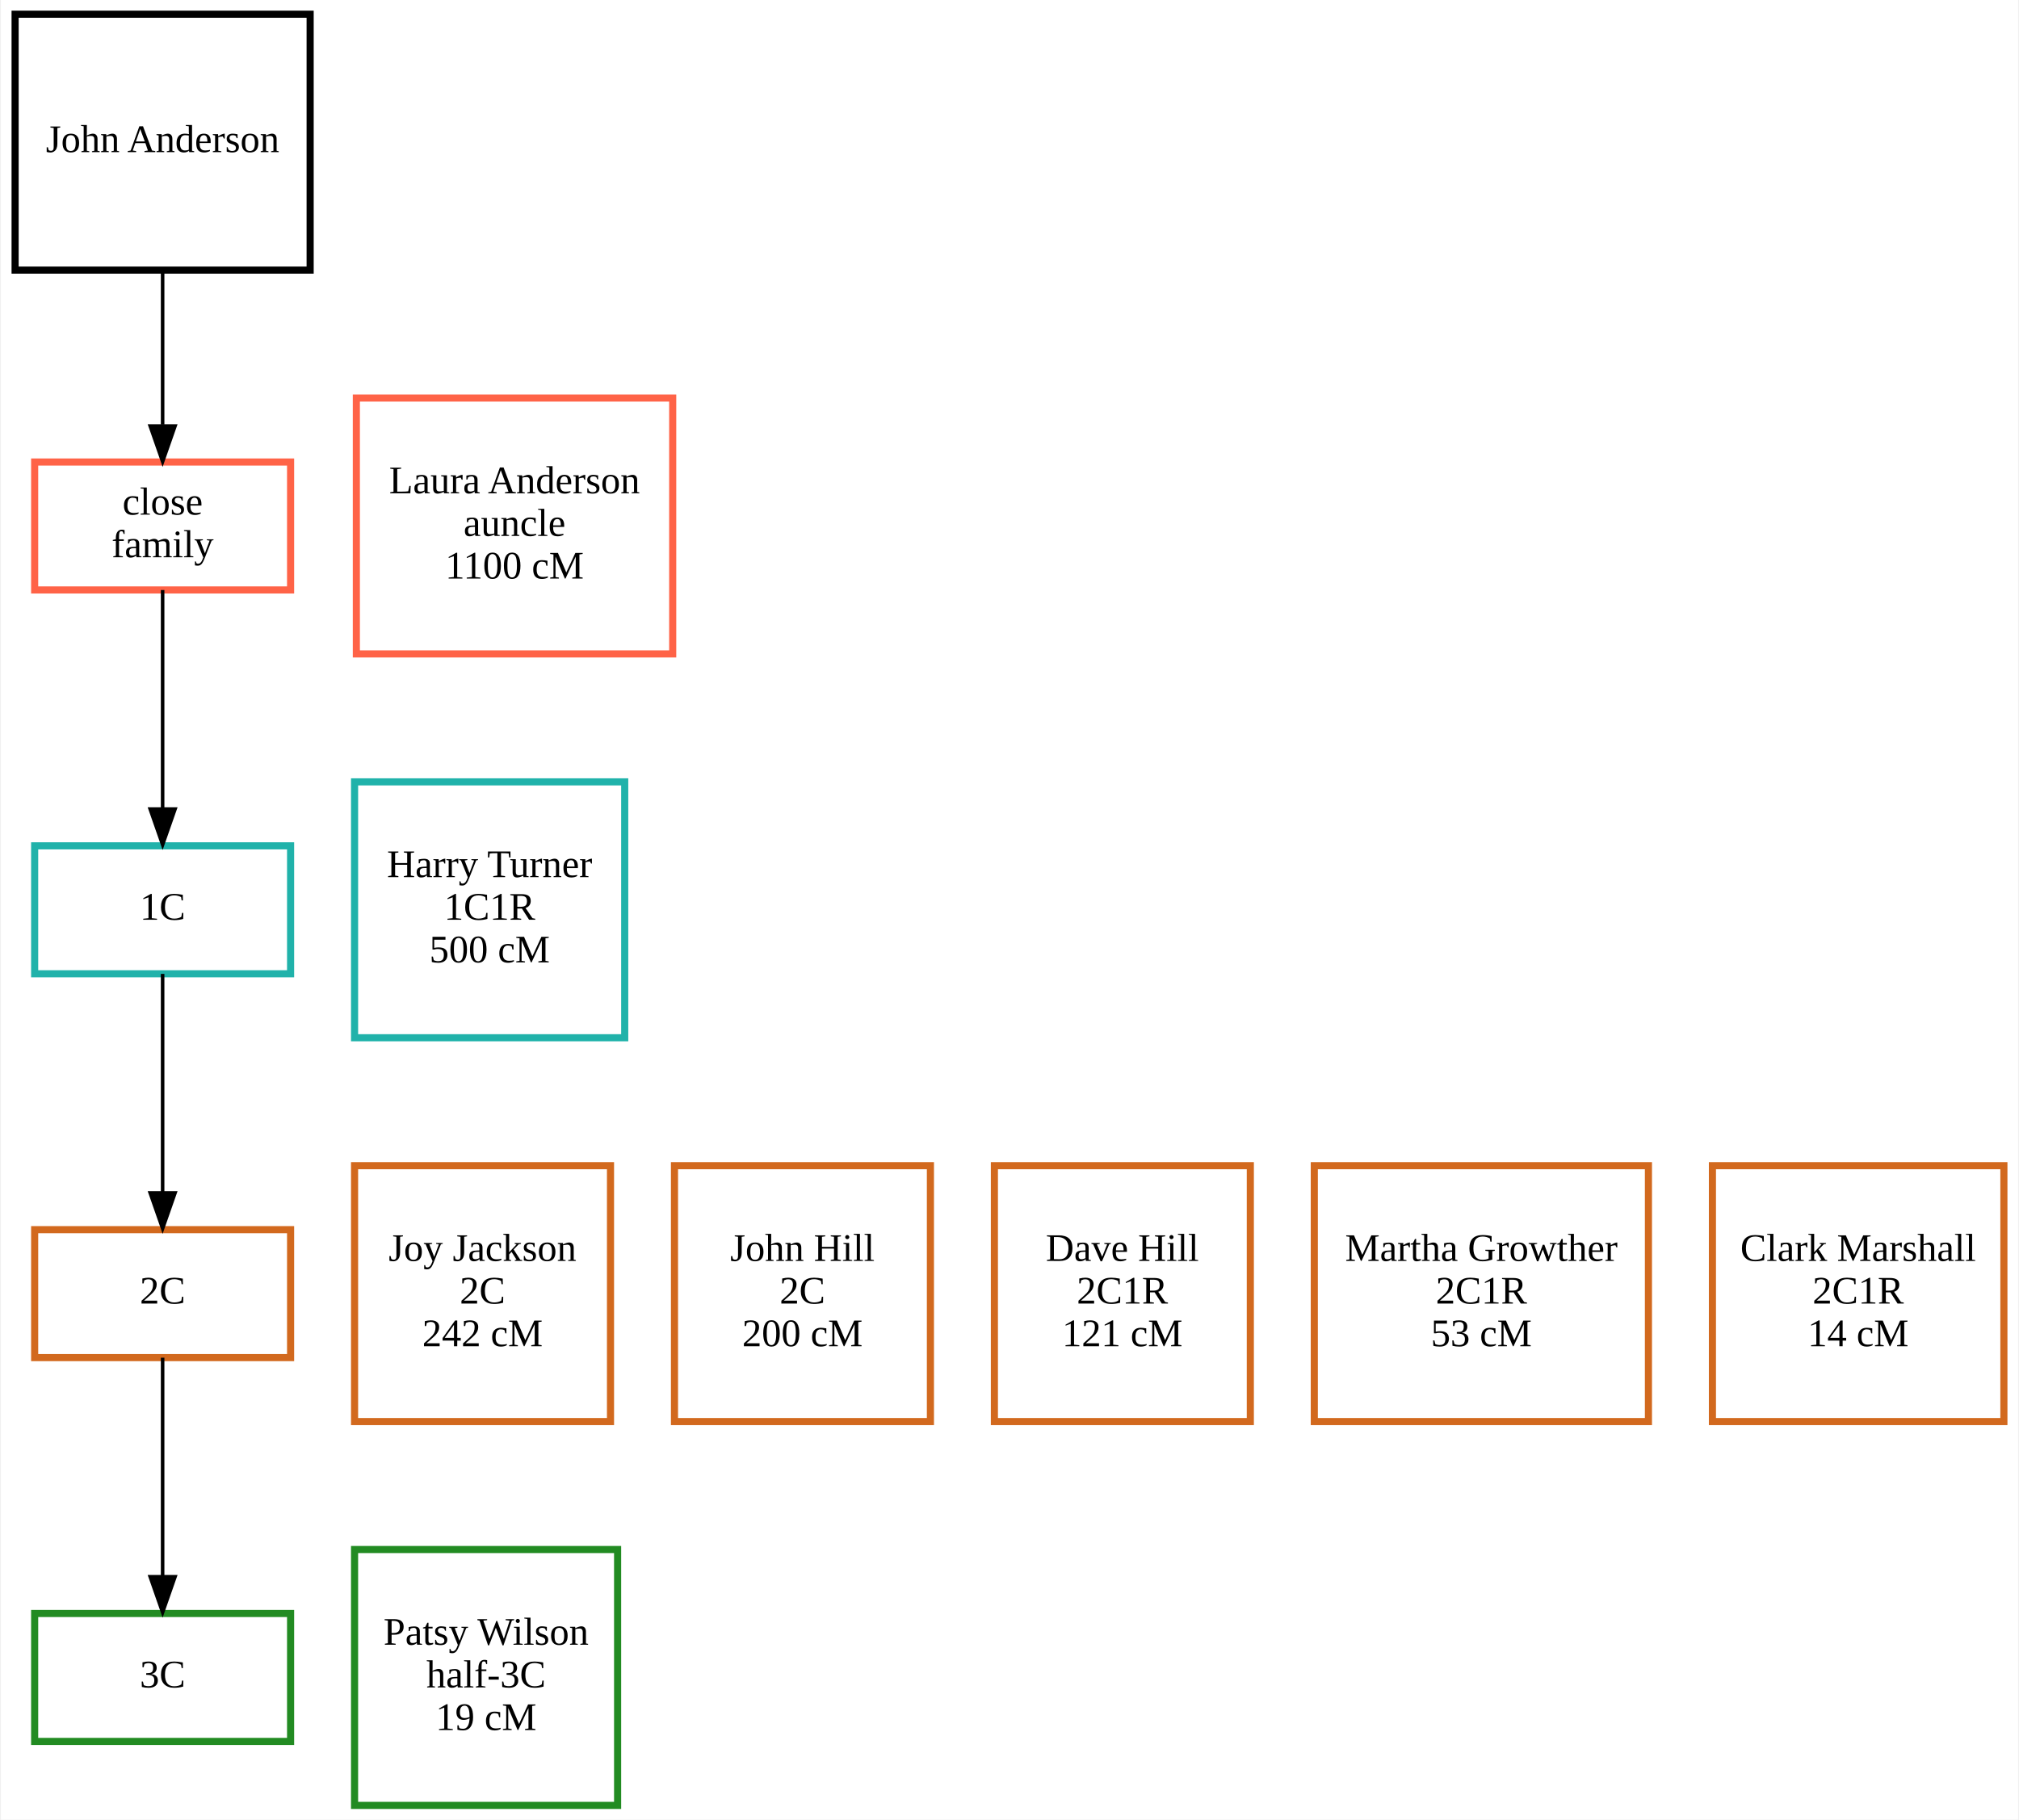
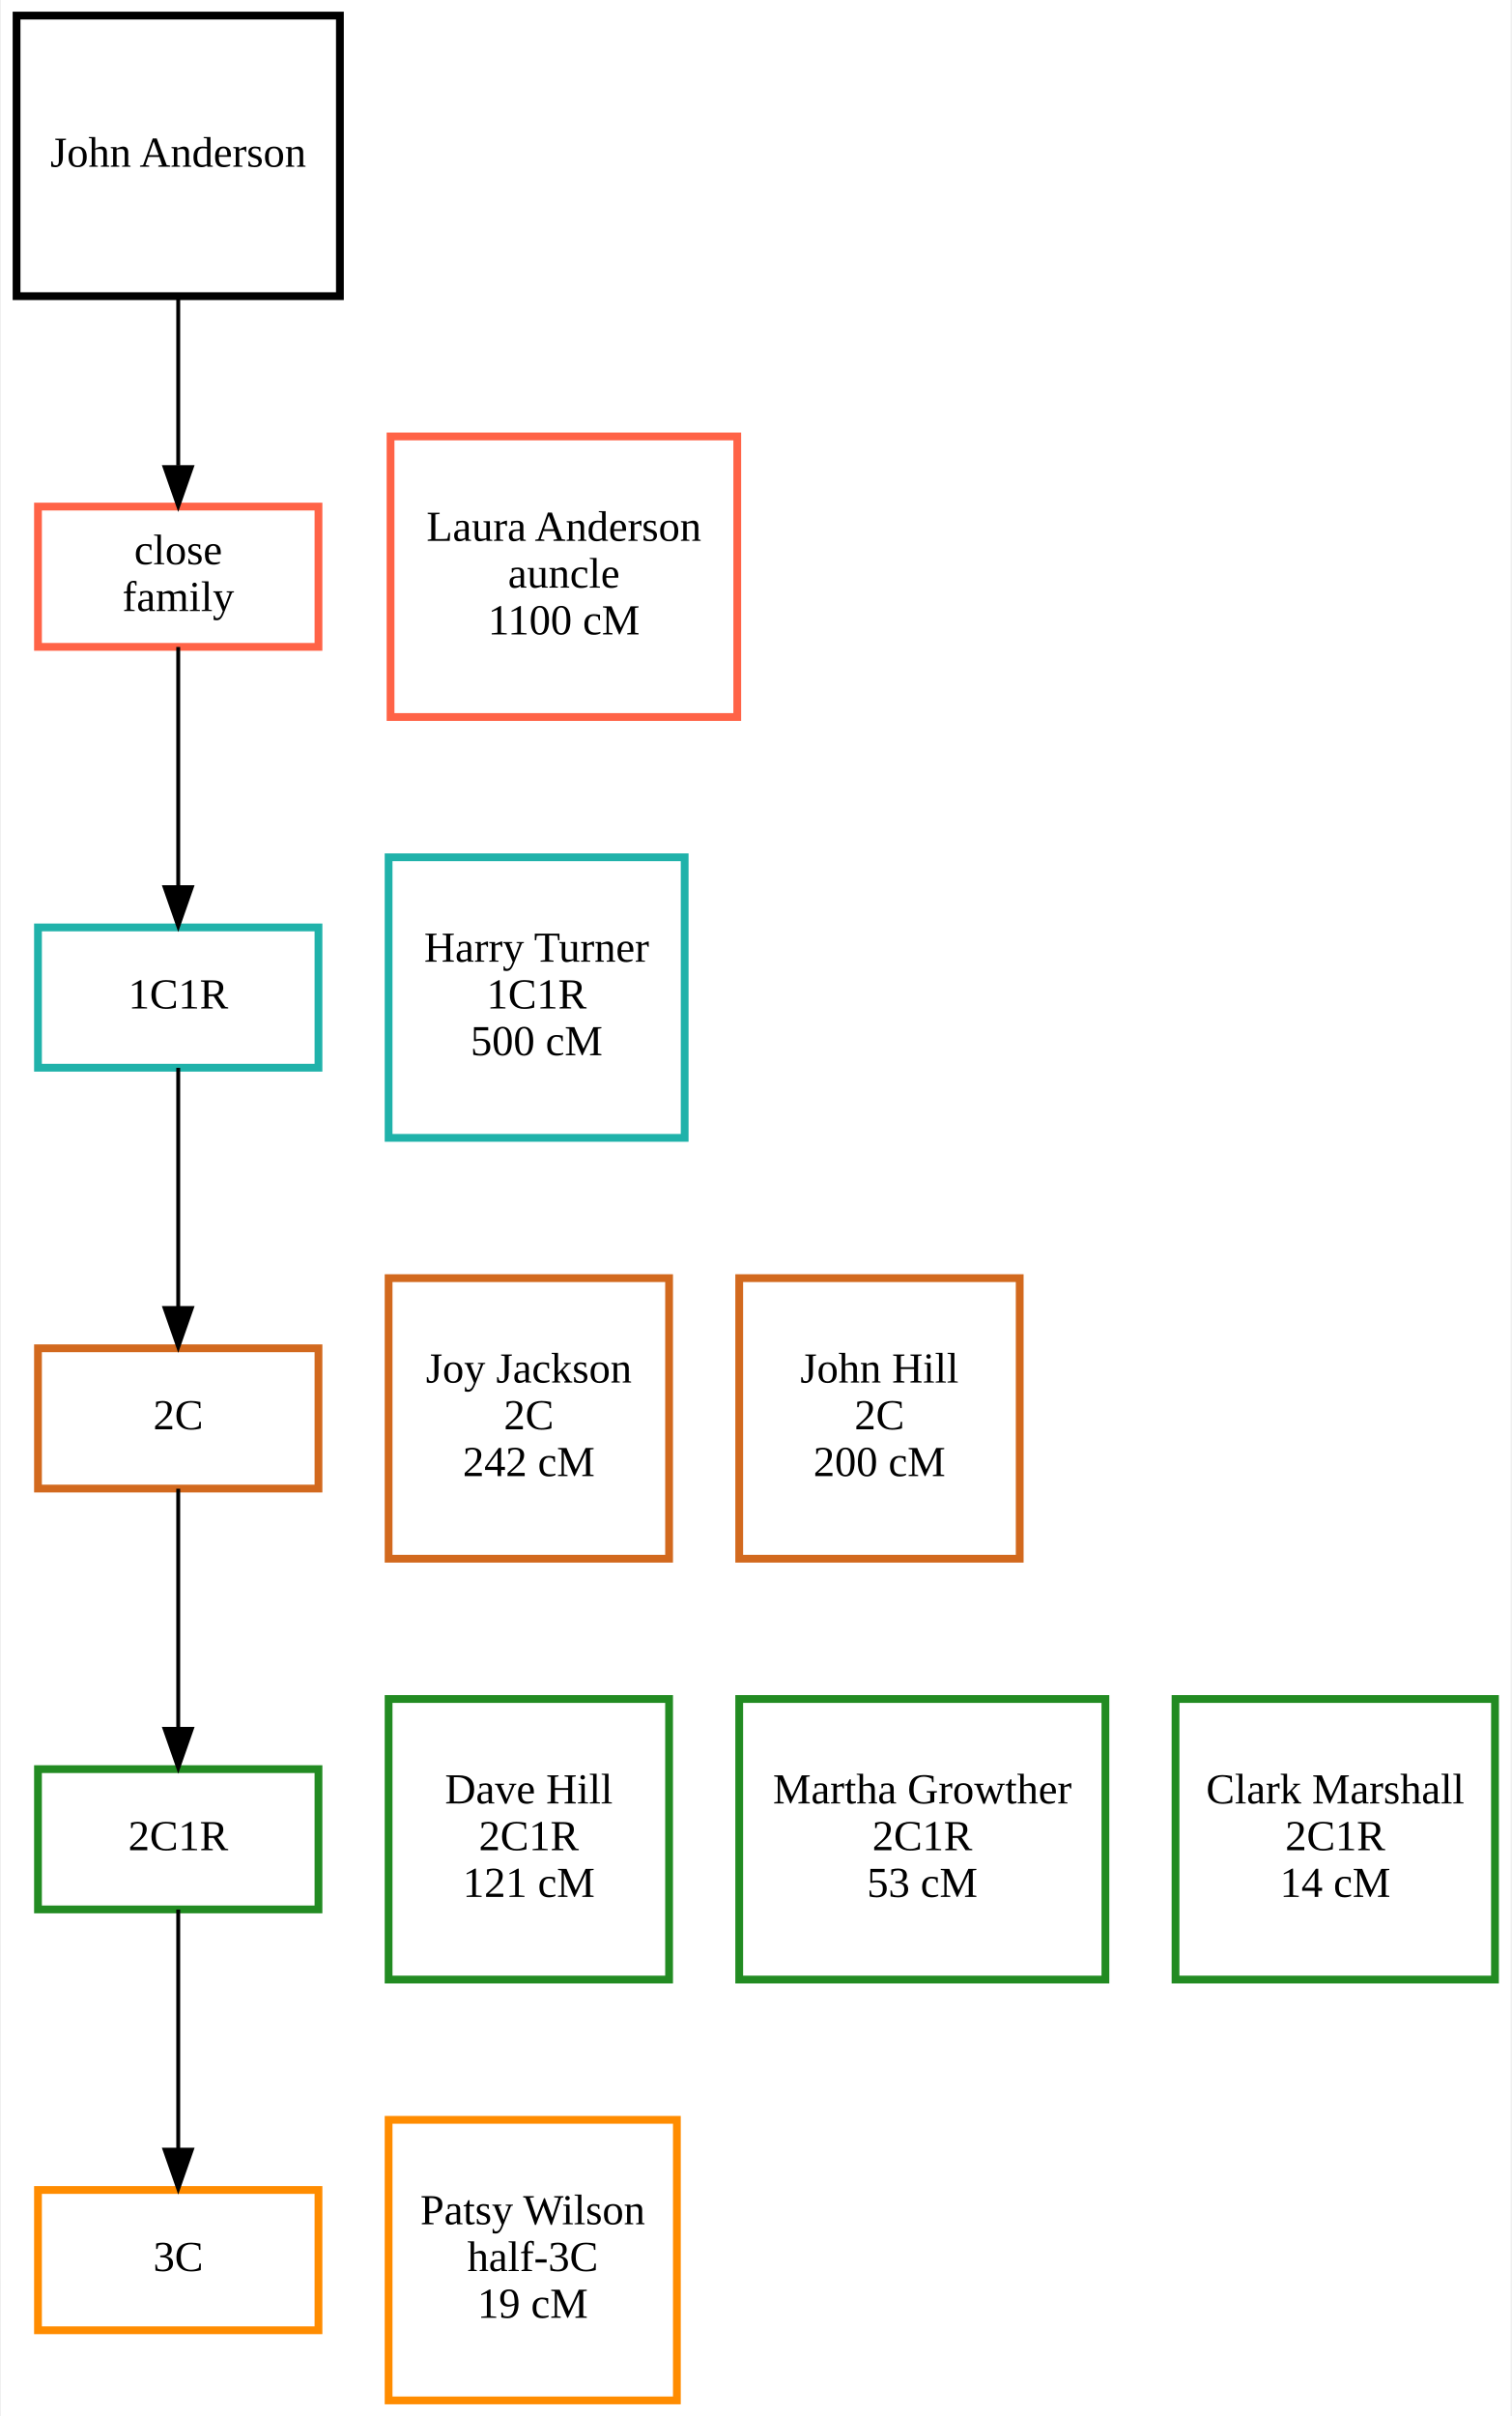
- <svg xmlns="http://www.w3.org/2000/svg" width="568pt" height="512pt" viewBox="0.00 0.00 567.50 512.00">
-   <g id="graph0" class="graph" transform="scale(1 1) rotate(0) translate(4 508)">
-     <polygon fill="white" stroke="transparent" points="-4,4 -4,-508 563.5,-508 563.5,4 -4,4" />
+ <svg xmlns="http://www.w3.org/2000/svg" width="388pt" height="620pt" viewBox="0.00 0.00 387.50 620.00">
+   <g id="graph0" class="graph" transform="scale(1 1) rotate(0) translate(4 616)">
+     <polygon fill="white" stroke="transparent" points="-4,4 -4,-616 383.5,-616 383.5,4 -4,4" />
    <g id="node1" class="node">
-       <polygon fill="none" stroke="black" stroke-width="2" points="83,-504 0,-504 0,-432 83,-432 83,-504" />
-       <text text-anchor="middle" x="41.5" y="-465.2" font-family="Times New Roman,serif" font-size="11.00">John Anderson</text>
+       <polygon fill="none" stroke="black" stroke-width="2" points="83,-612 0,-612 0,-540 83,-540 83,-612" />
+       <text text-anchor="middle" x="41.5" y="-573.2" font-family="Times New Roman,serif" font-size="11.00">John Anderson</text>
    </g>
    <g id="node2" class="node">
-       <polygon fill="none" stroke="tomato" stroke-width="2" points="77.5,-378 5.5,-378 5.5,-342 77.5,-342 77.5,-378" />
-       <text text-anchor="middle" x="41.5" y="-363.2" font-family="Times New Roman,serif" font-size="11.00">close</text>
-       <text text-anchor="middle" x="41.5" y="-351.2" font-family="Times New Roman,serif" font-size="11.00">family</text>
+       <polygon fill="none" stroke="tomato" stroke-width="2" points="77.5,-486 5.5,-486 5.5,-450 77.5,-450 77.5,-486" />
+       <text text-anchor="middle" x="41.5" y="-471.2" font-family="Times New Roman,serif" font-size="11.00">close</text>
+       <text text-anchor="middle" x="41.5" y="-459.2" font-family="Times New Roman,serif" font-size="11.00">family</text>
    </g>
    <g id="edge2" class="edge">
-       <path fill="none" stroke="black" d="M41.5,-432C41.5,-417.86 41.5,-401.79 41.5,-388.52" />
-       <polygon fill="black" stroke="black" points="45,-388.13 41.5,-378.13 38,-388.13 45,-388.13" />
+       <path fill="none" stroke="black" d="M41.5,-540C41.5,-525.86 41.5,-509.79 41.5,-496.52" />
+       <polygon fill="black" stroke="black" points="45,-496.13 41.5,-486.13 38,-496.13 45,-496.13" />
    </g>
    <g id="node3" class="node">
-       <polygon fill="none" stroke="tomato" stroke-width="2" points="185,-396 96,-396 96,-324 185,-324 185,-396" />
-       <text text-anchor="middle" x="140.5" y="-369.2" font-family="Times New Roman,serif" font-size="11.00">Laura Anderson</text>
-       <text text-anchor="middle" x="140.5" y="-357.2" font-family="Times New Roman,serif" font-size="11.00">auncle</text>
-       <text text-anchor="middle" x="140.5" y="-345.2" font-family="Times New Roman,serif" font-size="11.00">1100 cM</text>
+       <polygon fill="none" stroke="tomato" stroke-width="2" points="185,-504 96,-504 96,-432 185,-432 185,-504" />
+       <text text-anchor="middle" x="140.5" y="-477.2" font-family="Times New Roman,serif" font-size="11.00">Laura Anderson</text>
+       <text text-anchor="middle" x="140.5" y="-465.2" font-family="Times New Roman,serif" font-size="11.00">auncle</text>
+       <text text-anchor="middle" x="140.5" y="-453.2" font-family="Times New Roman,serif" font-size="11.00">1100 cM</text>
    </g>
    <g id="node4" class="node">
-       <polygon fill="none" stroke="lightseagreen" stroke-width="2" points="77.5,-270 5.5,-270 5.5,-234 77.5,-234 77.5,-270" />
-       <text text-anchor="middle" x="41.5" y="-249.2" font-family="Times New Roman,serif" font-size="11.00">1C</text>
+       <polygon fill="none" stroke="lightseagreen" stroke-width="2" points="77.5,-378 5.5,-378 5.5,-342 77.5,-342 77.5,-378" />
+       <text text-anchor="middle" x="41.5" y="-357.2" font-family="Times New Roman,serif" font-size="11.00">1C1R</text>
    </g>
    <g id="edge4" class="edge">
+       <path fill="none" stroke="black" d="M41.5,-449.97C41.5,-433.38 41.5,-407.88 41.5,-388.43" />
+       <polygon fill="black" stroke="black" points="45,-388.34 41.5,-378.34 38,-388.34 45,-388.34" />
+     </g>
+     <g id="node5" class="node">
+       <polygon fill="none" stroke="lightseagreen" stroke-width="2" points="171.5,-396 95.5,-396 95.5,-324 171.5,-324 171.5,-396" />
+       <text text-anchor="middle" x="133.5" y="-369.2" font-family="Times New Roman,serif" font-size="11.00">Harry Turner</text>
+       <text text-anchor="middle" x="133.5" y="-357.2" font-family="Times New Roman,serif" font-size="11.00">1C1R</text>
+       <text text-anchor="middle" x="133.5" y="-345.2" font-family="Times New Roman,serif" font-size="11.00">500 cM</text>
+     </g>
+     <g id="node6" class="node">
+       <polygon fill="none" stroke="chocolate" stroke-width="2" points="77.5,-270 5.5,-270 5.5,-234 77.5,-234 77.5,-270" />
+       <text text-anchor="middle" x="41.5" y="-249.2" font-family="Times New Roman,serif" font-size="11.00">2C</text>
+     </g>
+     <g id="edge7" class="edge">
      <path fill="none" stroke="black" d="M41.5,-341.97C41.5,-325.38 41.5,-299.88 41.5,-280.43" />
      <polygon fill="black" stroke="black" points="45,-280.34 41.5,-270.34 38,-280.34 45,-280.34" />
    </g>
-     <g id="node5" class="node">
-       <polygon fill="none" stroke="lightseagreen" stroke-width="2" points="171.5,-288 95.5,-288 95.5,-216 171.5,-216 171.5,-288" />
-       <text text-anchor="middle" x="133.5" y="-261.2" font-family="Times New Roman,serif" font-size="11.00">Harry Turner</text>
-       <text text-anchor="middle" x="133.5" y="-249.2" font-family="Times New Roman,serif" font-size="11.00">1C1R</text>
-       <text text-anchor="middle" x="133.5" y="-237.2" font-family="Times New Roman,serif" font-size="11.00">500 cM</text>
+     <g id="node7" class="node">
+       <polygon fill="none" stroke="chocolate" stroke-width="2" points="167.5,-288 95.5,-288 95.5,-216 167.5,-216 167.5,-288" />
+       <text text-anchor="middle" x="131.5" y="-261.2" font-family="Times New Roman,serif" font-size="11.00">Joy Jackson</text>
+       <text text-anchor="middle" x="131.5" y="-249.2" font-family="Times New Roman,serif" font-size="11.00">2C</text>
+       <text text-anchor="middle" x="131.5" y="-237.2" font-family="Times New Roman,serif" font-size="11.00">242 cM</text>
    </g>
-     <g id="node6" class="node">
-       <polygon fill="none" stroke="chocolate" stroke-width="2" points="77.5,-162 5.5,-162 5.5,-126 77.5,-126 77.5,-162" />
-       <text text-anchor="middle" x="41.5" y="-141.2" font-family="Times New Roman,serif" font-size="11.00">2C</text>
+     <g id="node9" class="node">
+       <polygon fill="none" stroke="forestgreen" stroke-width="2" points="77.5,-162 5.5,-162 5.5,-126 77.5,-126 77.5,-162" />
+       <text text-anchor="middle" x="41.5" y="-141.2" font-family="Times New Roman,serif" font-size="11.00">2C1R</text>
    </g>
-     <g id="edge10" class="edge">
+     <g id="edge11" class="edge">
      <path fill="none" stroke="black" d="M41.5,-233.97C41.5,-217.38 41.5,-191.88 41.5,-172.43" />
      <polygon fill="black" stroke="black" points="45,-172.34 41.5,-162.34 38,-172.34 45,-172.34" />
    </g>
-     <g id="node7" class="node">
-       <polygon fill="none" stroke="chocolate" stroke-width="2" points="167.5,-180 95.5,-180 95.5,-108 167.5,-108 167.5,-180" />
-       <text text-anchor="middle" x="131.5" y="-153.2" font-family="Times New Roman,serif" font-size="11.00">Joy Jackson</text>
-       <text text-anchor="middle" x="131.5" y="-141.2" font-family="Times New Roman,serif" font-size="11.00">2C</text>
-       <text text-anchor="middle" x="131.5" y="-129.2" font-family="Times New Roman,serif" font-size="11.00">242 cM</text>
+     <g id="node8" class="node">
+       <polygon fill="none" stroke="chocolate" stroke-width="2" points="257.5,-288 185.5,-288 185.5,-216 257.5,-216 257.5,-288" />
+       <text text-anchor="middle" x="221.5" y="-261.2" font-family="Times New Roman,serif" font-size="11.00">John Hill</text>
+       <text text-anchor="middle" x="221.5" y="-249.2" font-family="Times New Roman,serif" font-size="11.00">2C</text>
+       <text text-anchor="middle" x="221.5" y="-237.2" font-family="Times New Roman,serif" font-size="11.00">200 cM</text>
    </g>
-     <g id="node12" class="node">
-       <polygon fill="none" stroke="forestgreen" stroke-width="2" points="77.5,-54 5.5,-54 5.5,-18 77.5,-18 77.5,-54" />
+     <g id="node10" class="node">
+       <polygon fill="none" stroke="forestgreen" stroke-width="2" points="167.5,-180 95.5,-180 95.5,-108 167.5,-108 167.5,-180" />
+       <text text-anchor="middle" x="131.5" y="-153.2" font-family="Times New Roman,serif" font-size="11.00">Dave Hill</text>
+       <text text-anchor="middle" x="131.5" y="-141.2" font-family="Times New Roman,serif" font-size="11.00">2C1R</text>
+       <text text-anchor="middle" x="131.5" y="-129.2" font-family="Times New Roman,serif" font-size="11.00">121 cM</text>
+     </g>
+     <g id="node13" class="node">
+       <polygon fill="none" stroke="darkorange" stroke-width="2" points="77.5,-54 5.5,-54 5.5,-18 77.5,-18 77.5,-54" />
      <text text-anchor="middle" x="41.5" y="-33.2" font-family="Times New Roman,serif" font-size="11.00">3C</text>
    </g>
-     <g id="edge12" class="edge">
+     <g id="edge13" class="edge">
      <path fill="none" stroke="black" d="M41.5,-125.97C41.5,-109.38 41.5,-83.88 41.5,-64.43" />
      <polygon fill="black" stroke="black" points="45,-64.34 41.5,-54.34 38,-64.34 45,-64.34" />
    </g>
-     <g id="node8" class="node">
-       <polygon fill="none" stroke="chocolate" stroke-width="2" points="257.5,-180 185.5,-180 185.5,-108 257.5,-108 257.5,-180" />
-       <text text-anchor="middle" x="221.5" y="-153.2" font-family="Times New Roman,serif" font-size="11.00">John Hill</text>
-       <text text-anchor="middle" x="221.5" y="-141.2" font-family="Times New Roman,serif" font-size="11.00">2C</text>
-       <text text-anchor="middle" x="221.5" y="-129.2" font-family="Times New Roman,serif" font-size="11.00">200 cM</text>
+     <g id="node11" class="node">
+       <polygon fill="none" stroke="forestgreen" stroke-width="2" points="279.5,-180 185.5,-180 185.5,-108 279.5,-108 279.5,-180" />
+       <text text-anchor="middle" x="232.5" y="-153.2" font-family="Times New Roman,serif" font-size="11.00">Martha Growther</text>
+       <text text-anchor="middle" x="232.5" y="-141.2" font-family="Times New Roman,serif" font-size="11.00">2C1R</text>
+       <text text-anchor="middle" x="232.5" y="-129.2" font-family="Times New Roman,serif" font-size="11.00">53 cM</text>
    </g>
-     <g id="node9" class="node">
-       <polygon fill="none" stroke="chocolate" stroke-width="2" points="347.5,-180 275.5,-180 275.5,-108 347.5,-108 347.5,-180" />
-       <text text-anchor="middle" x="311.5" y="-153.2" font-family="Times New Roman,serif" font-size="11.00">Dave Hill</text>
-       <text text-anchor="middle" x="311.5" y="-141.2" font-family="Times New Roman,serif" font-size="11.00">2C1R</text>
-       <text text-anchor="middle" x="311.5" y="-129.2" font-family="Times New Roman,serif" font-size="11.00">121 cM</text>
+     <g id="node12" class="node">
+       <polygon fill="none" stroke="forestgreen" stroke-width="2" points="379.5,-180 297.5,-180 297.5,-108 379.5,-108 379.5,-180" />
+       <text text-anchor="middle" x="338.5" y="-153.2" font-family="Times New Roman,serif" font-size="11.00">Clark Marshall</text>
+       <text text-anchor="middle" x="338.5" y="-141.2" font-family="Times New Roman,serif" font-size="11.00">2C1R</text>
+       <text text-anchor="middle" x="338.5" y="-129.2" font-family="Times New Roman,serif" font-size="11.00">14 cM</text>
    </g>
-     <g id="node10" class="node">
-       <polygon fill="none" stroke="chocolate" stroke-width="2" points="459.5,-180 365.5,-180 365.5,-108 459.5,-108 459.5,-180" />
-       <text text-anchor="middle" x="412.5" y="-153.2" font-family="Times New Roman,serif" font-size="11.00">Martha Growther</text>
-       <text text-anchor="middle" x="412.5" y="-141.2" font-family="Times New Roman,serif" font-size="11.00">2C1R</text>
-       <text text-anchor="middle" x="412.5" y="-129.2" font-family="Times New Roman,serif" font-size="11.00">53 cM</text>
-     </g>
-     <g id="node11" class="node">
-       <polygon fill="none" stroke="chocolate" stroke-width="2" points="559.5,-180 477.5,-180 477.5,-108 559.5,-108 559.5,-180" />
-       <text text-anchor="middle" x="518.5" y="-153.2" font-family="Times New Roman,serif" font-size="11.00">Clark Marshall</text>
-       <text text-anchor="middle" x="518.5" y="-141.2" font-family="Times New Roman,serif" font-size="11.00">2C1R</text>
-       <text text-anchor="middle" x="518.5" y="-129.2" font-family="Times New Roman,serif" font-size="11.00">14 cM</text>
-     </g>
-     <g id="node13" class="node">
-       <polygon fill="none" stroke="forestgreen" stroke-width="2" points="169.5,-72 95.5,-72 95.5,0 169.5,0 169.5,-72" />
+     <g id="node14" class="node">
+       <polygon fill="none" stroke="darkorange" stroke-width="2" points="169.5,-72 95.5,-72 95.5,0 169.5,0 169.5,-72" />
      <text text-anchor="middle" x="132.5" y="-45.2" font-family="Times New Roman,serif" font-size="11.00">Patsy Wilson</text>
      <text text-anchor="middle" x="132.5" y="-33.2" font-family="Times New Roman,serif" font-size="11.00">half-3C</text>
      <text text-anchor="middle" x="132.5" y="-21.2" font-family="Times New Roman,serif" font-size="11.00">19 cM</text>
    </g>
  </g>
</svg>
